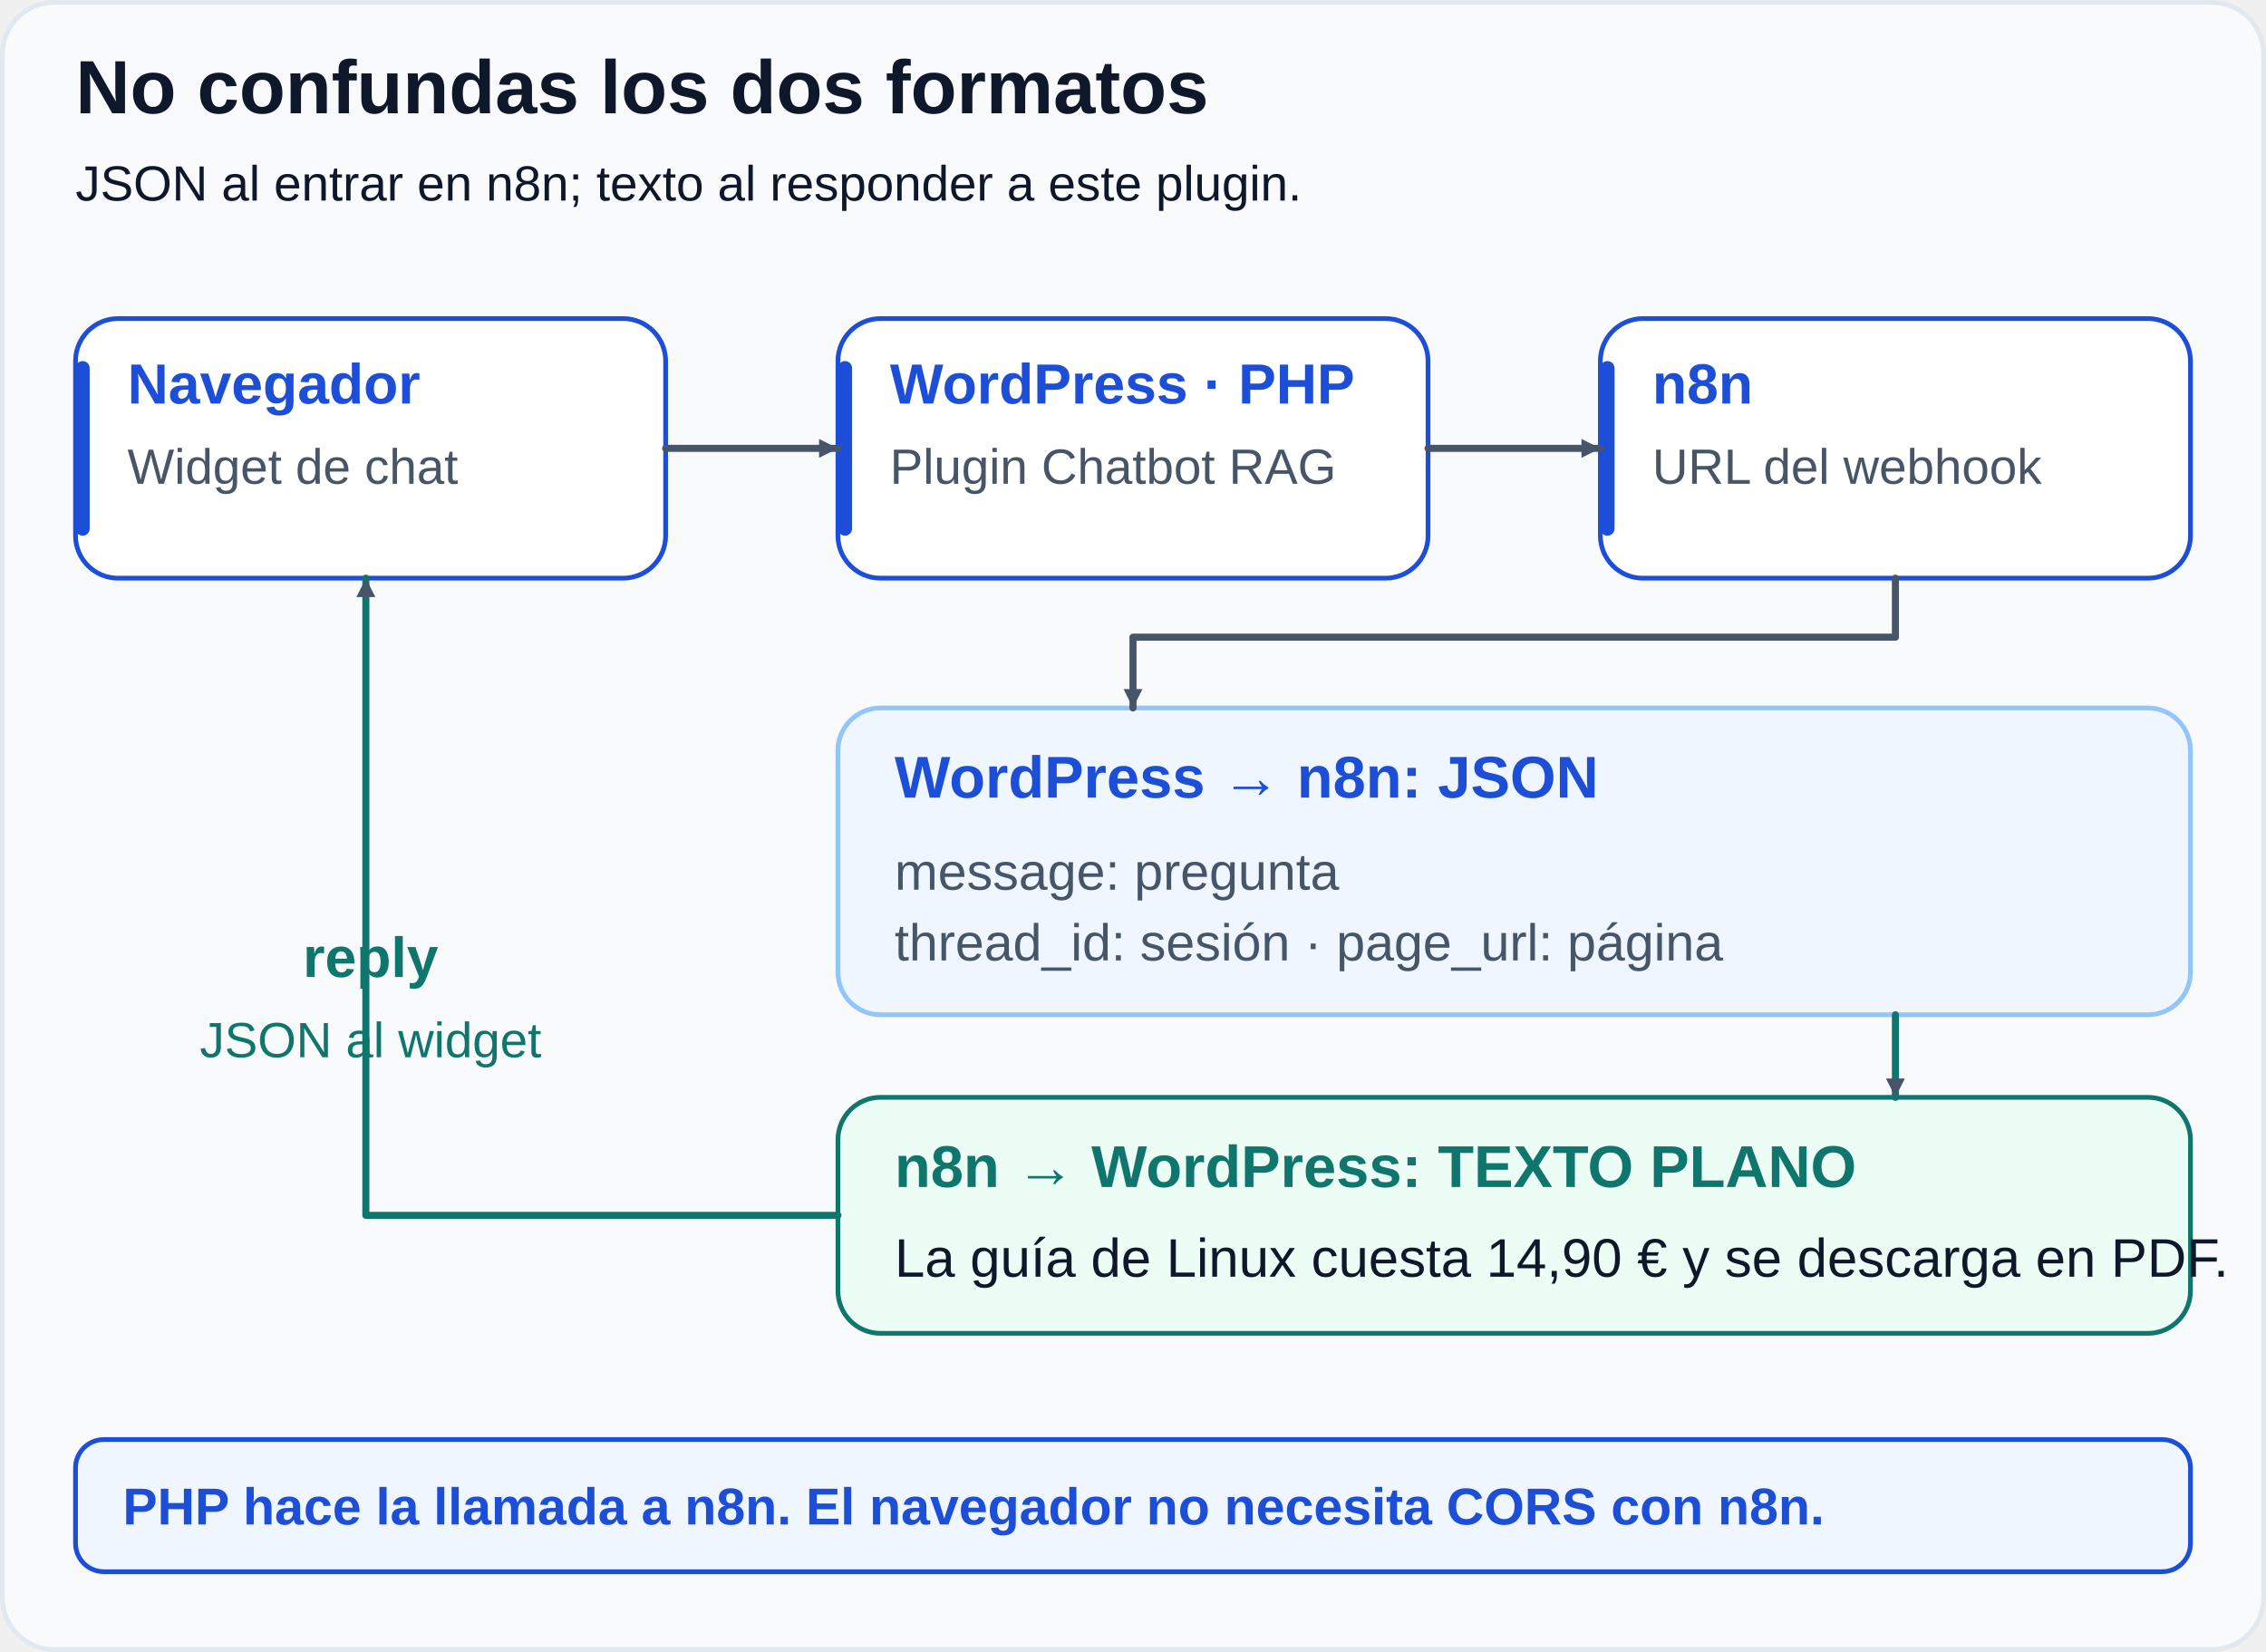
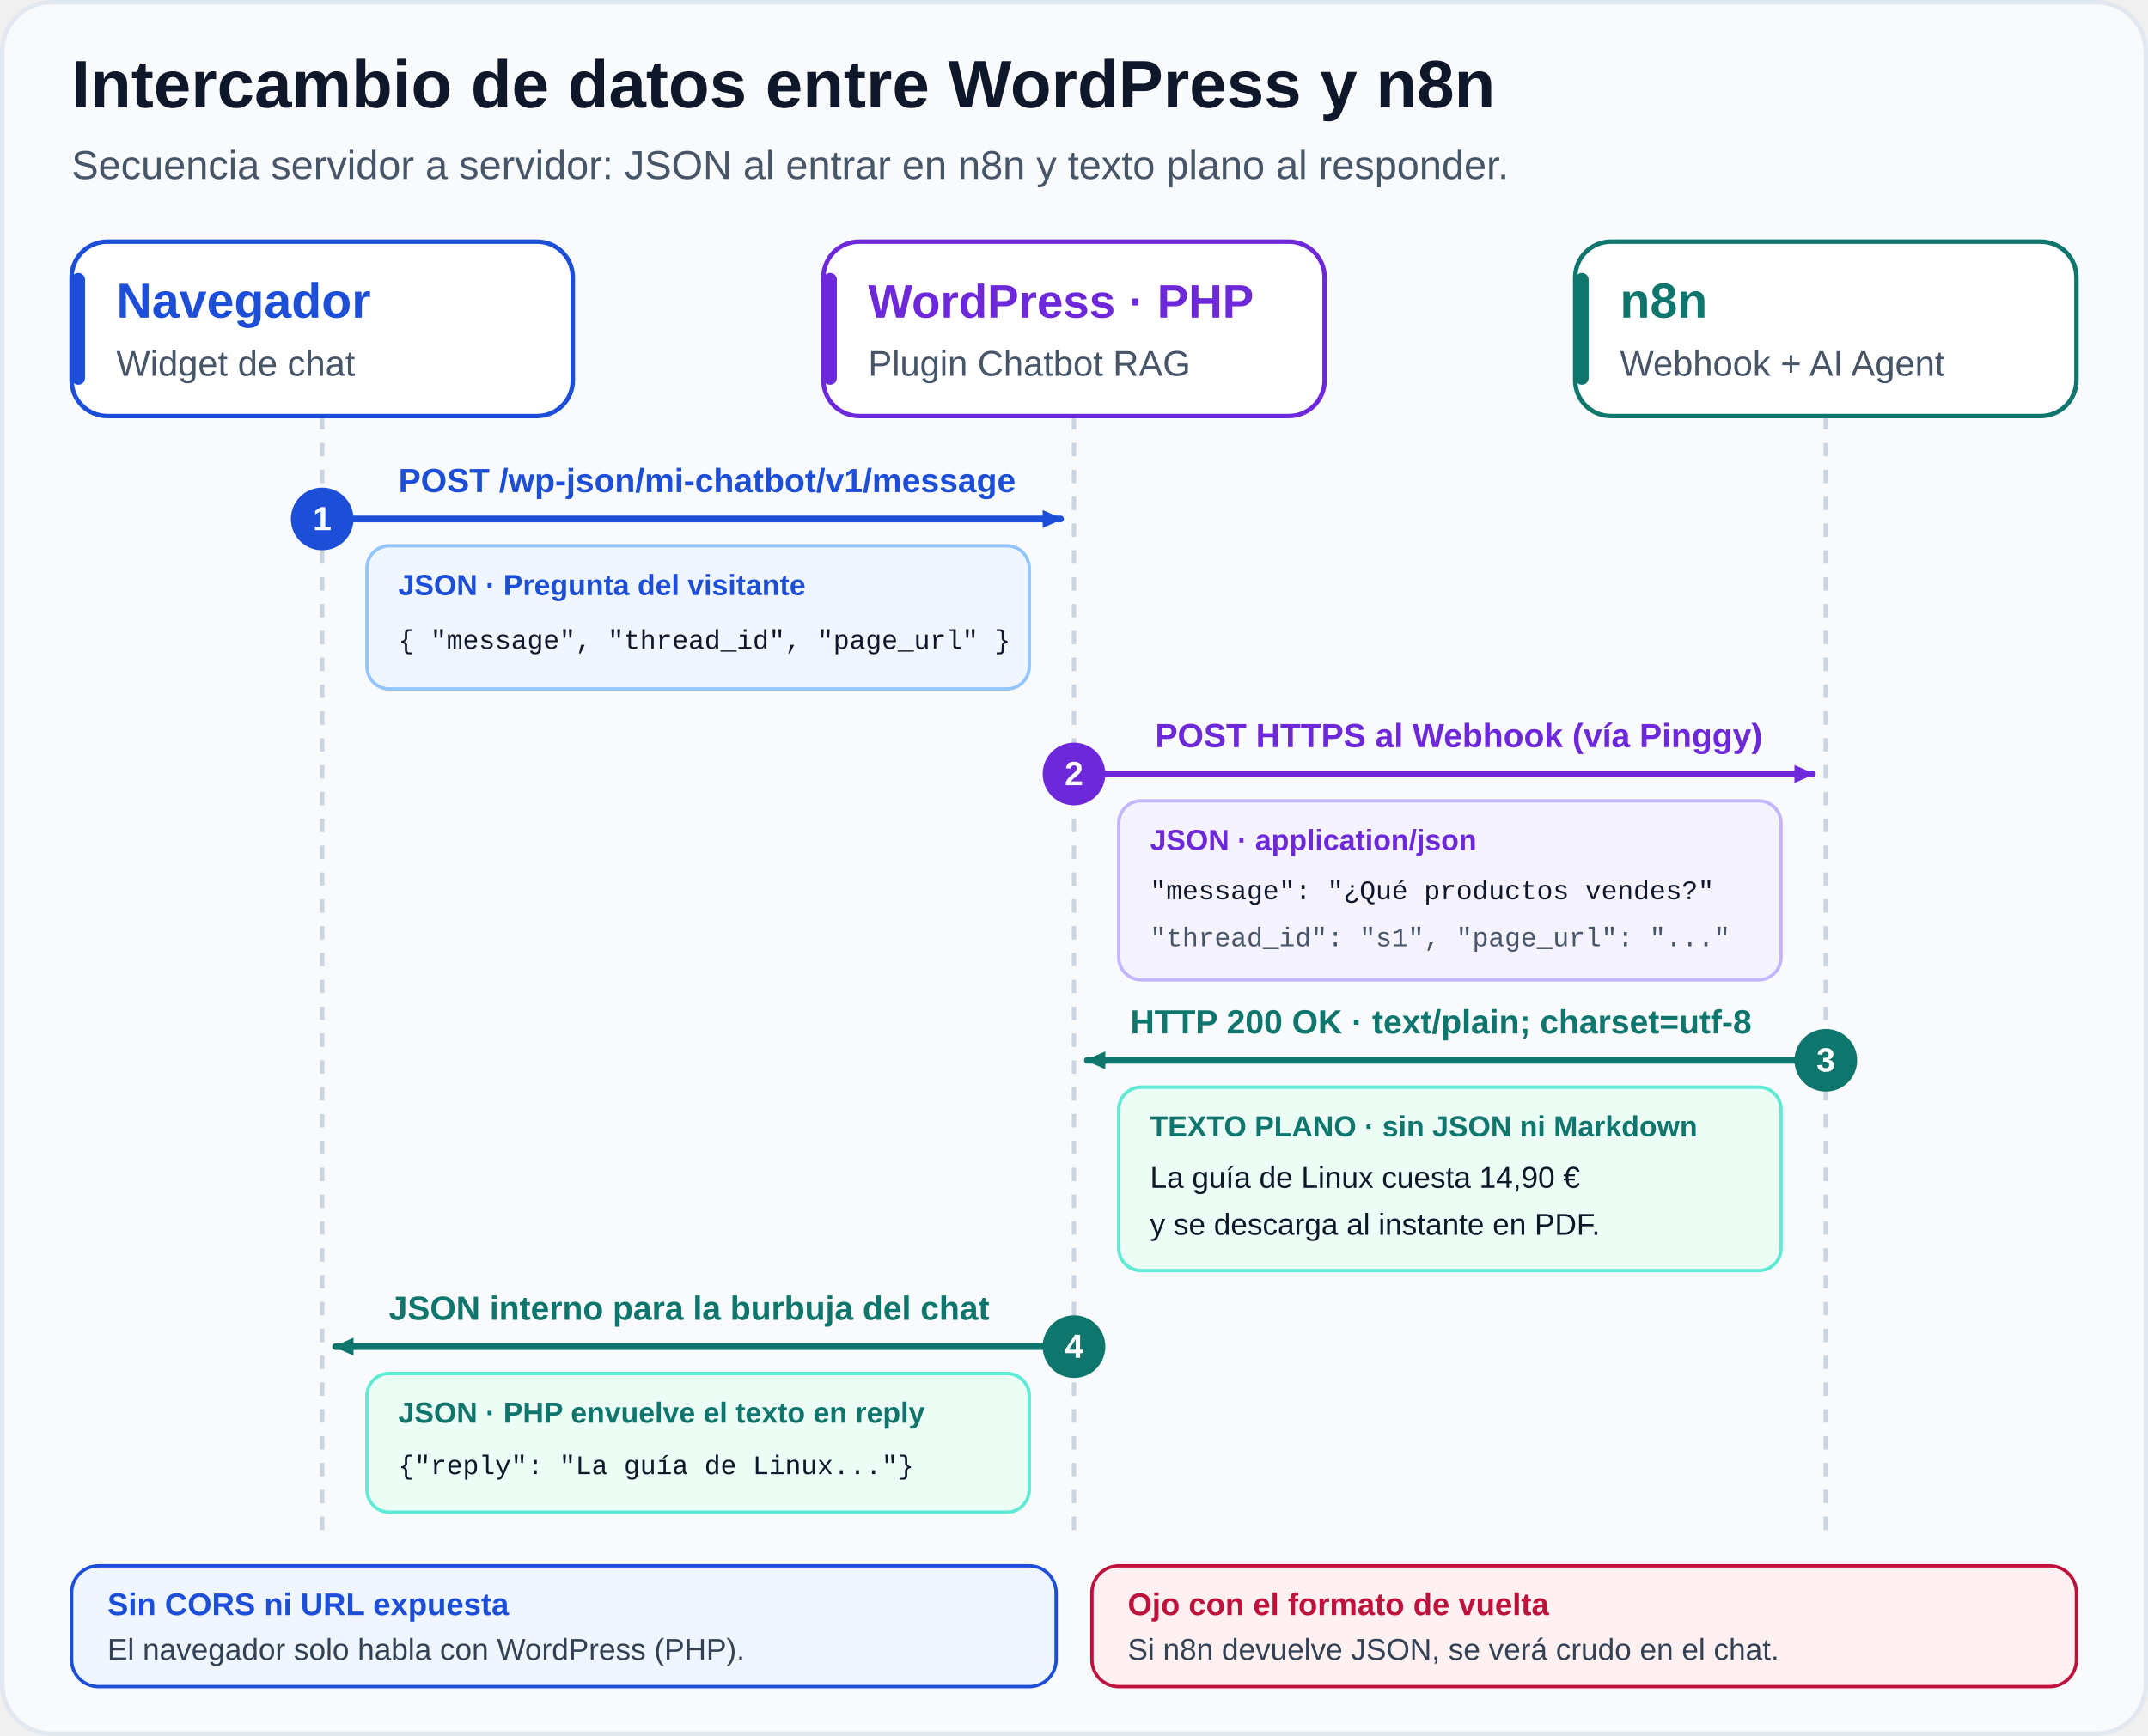
- <svg xmlns="http://www.w3.org/2000/svg" viewBox="0 0 960 700" width="960" height="700" role="img" aria-labelledby="title desc">
+ <svg xmlns="http://www.w3.org/2000/svg" viewBox="0 0 960 776" width="960" height="776" role="img" aria-labelledby="title desc">
  <defs>
-     <marker id="arrow" markerWidth="10" markerHeight="10" refX="8" refY="4" orient="auto" markerUnits="userSpaceOnUse">
-       <path d="M0,0 L8,4 L0,8 Z" fill="#475569" />
+     <marker id="arrow-blue" markerWidth="10" markerHeight="10" refX="8" refY="5" orient="auto" markerUnits="userSpaceOnUse">
+       <path d="M0,1 L9,5 L0,9 Z" fill="#1d4ed8" />
+     </marker>
+     <marker id="arrow-purple" markerWidth="10" markerHeight="10" refX="8" refY="5" orient="auto" markerUnits="userSpaceOnUse">
+       <path d="M0,1 L9,5 L0,9 Z" fill="#6d28d9" />
+     </marker>
+     <marker id="arrow-teal" markerWidth="10" markerHeight="10" refX="8" refY="5" orient="auto" markerUnits="userSpaceOnUse">
+       <path d="M0,1 L9,5 L0,9 Z" fill="#0f766e" />
    </marker>
  </defs>
-   <rect x="1" y="1" width="958" height="698" rx="22" fill="#f8fafc" stroke="#e2e8f0" stroke-width="2" />
-   <text x="32" y="48" font-family="Segoe UI, Arial, sans-serif" font-size="32" fill="#0f172a" font-weight="700" text-anchor="start">No confundas los dos formatos</text>
-   <text x="32" y="85" font-family="Segoe UI, Arial, sans-serif" font-size="21" fill="#0f172a" font-weight="400" text-anchor="start">JSON al entrar en n8n; texto al responder a este plugin.</text>
-   <rect x="32" y="135" width="250" height="110" rx="18" fill="#fff" stroke="#1d4ed8" stroke-width="2" />
-   <rect x="32" y="153" width="6" height="74" rx="3" fill="#1d4ed8" />
-   <text x="54" y="171" font-family="Segoe UI, Arial, sans-serif" font-size="24" fill="#1d4ed8" font-weight="700" text-anchor="start">Navegador</text>
-   <text x="54" y="205" font-family="Segoe UI, Arial, sans-serif" font-size="21" fill="#475569" font-weight="400" text-anchor="start">Widget de chat</text>
-   <rect x="355" y="135" width="250" height="110" rx="18" fill="#fff" stroke="#1d4ed8" stroke-width="2" />
-   <rect x="355" y="153" width="6" height="74" rx="3" fill="#1d4ed8" />
-   <text x="377" y="171" font-family="Segoe UI, Arial, sans-serif" font-size="24" fill="#1d4ed8" font-weight="700" text-anchor="start">WordPress · PHP</text>
-   <text x="377" y="205" font-family="Segoe UI, Arial, sans-serif" font-size="21" fill="#475569" font-weight="400" text-anchor="start">Plugin Chatbot RAG</text>
-   <rect x="678" y="135" width="250" height="110" rx="18" fill="#fff" stroke="#1d4ed8" stroke-width="2" />
-   <rect x="678" y="153" width="6" height="74" rx="3" fill="#1d4ed8" />
-   <text x="700" y="171" font-family="Segoe UI, Arial, sans-serif" font-size="24" fill="#1d4ed8" font-weight="700" text-anchor="start">n8n</text>
-   <text x="700" y="205" font-family="Segoe UI, Arial, sans-serif" font-size="21" fill="#475569" font-weight="400" text-anchor="start">URL del webhook</text>
-   <path d="M282 190 H355" fill="none" stroke="#475569" stroke-width="3" stroke-linejoin="round" stroke-linecap="round" marker-end="url(#arrow)" />
-   <path d="M605 190 H678" fill="none" stroke="#475569" stroke-width="3" stroke-linejoin="round" stroke-linecap="round" marker-end="url(#arrow)" />
-   <rect x="355" y="300" width="573" height="130" rx="18" fill="#eff6ff" stroke="#93c5fd" stroke-width="2" />
-   <text x="379" y="338" font-family="Segoe UI, Arial, sans-serif" font-size="25" fill="#1d4ed8" font-weight="700" text-anchor="start">WordPress → n8n: JSON</text>
-   <text x="379" y="377" font-family="Segoe UI, Arial, sans-serif" font-size="22" fill="#475569" font-weight="400" text-anchor="start">message: pregunta</text>
-   <text x="379" y="407" font-family="Segoe UI, Arial, sans-serif" font-size="22" fill="#475569" font-weight="400" text-anchor="start">thread_id: sesión   ·   page_url: página</text>
-   <rect x="355" y="465" width="573" height="100" rx="18" fill="#ecfdf5" stroke="#0f766e" stroke-width="2" />
-   <text x="379" y="503" font-family="Segoe UI, Arial, sans-serif" font-size="25" fill="#0f766e" font-weight="700" text-anchor="start">n8n → WordPress: TEXTO PLANO</text>
-   <text x="379" y="541" font-family="Segoe UI, Arial, sans-serif" font-size="23" fill="#0f172a" font-weight="400" text-anchor="start">La guía de Linux cuesta 14,90 € y se descarga en PDF.</text>
-   <path d="M803 245 V270 H480 V300" fill="none" stroke="#475569" stroke-width="3" stroke-linejoin="round" stroke-linecap="round" marker-end="url(#arrow)" />
-   <path d="M803 430 V465" fill="none" stroke="#0f766e" stroke-width="3" stroke-linejoin="round" stroke-linecap="round" marker-end="url(#arrow)" />
-   <path d="M355 515 H155 V245" fill="none" stroke="#0f766e" stroke-width="3" stroke-linejoin="round" stroke-linecap="round" marker-end="url(#arrow)" />
-   <text x="157" y="414" font-family="Segoe UI, Arial, sans-serif" font-size="24" fill="#0f766e" font-weight="700" text-anchor="middle">reply</text>
-   <text x="157" y="448" font-family="Segoe UI, Arial, sans-serif" font-size="21" fill="#0f766e" font-weight="400" text-anchor="middle">JSON al widget</text>
-   <rect x="32" y="610" width="896" height="56" rx="12" fill="#eff6ff" stroke="#1d4ed8" stroke-width="2" />
-   <text x="52" y="646" font-family="Segoe UI, Arial, sans-serif" font-size="22" fill="#1d4ed8" font-weight="700" text-anchor="start">PHP hace la llamada a n8n. El navegador no necesita CORS con n8n.</text>
+   <rect x="1" y="1" width="958" height="774" rx="22" fill="#f8fafc" stroke="#e2e8f0" stroke-width="2" />
+   <text x="32" y="48" font-family="Segoe UI, Arial, sans-serif" font-size="30" fill="#0f172a" font-weight="700">Intercambio de datos entre WordPress y n8n</text>
+   <text x="32" y="80" font-family="Segoe UI, Arial, sans-serif" font-size="18" fill="#475569" font-weight="400">Secuencia servidor a servidor: JSON al entrar en n8n y texto plano al responder.</text>
+   <line x1="144" y1="186" x2="144" y2="686" stroke="#cbd5e1" stroke-width="2" stroke-dasharray="6 6" />
+   <line x1="480" y1="186" x2="480" y2="686" stroke="#cbd5e1" stroke-width="2" stroke-dasharray="6 6" />
+   <line x1="816" y1="186" x2="816" y2="686" stroke="#cbd5e1" stroke-width="2" stroke-dasharray="6 6" />
+   <rect x="32" y="108" width="224" height="78" rx="16" fill="#ffffff" stroke="#1d4ed8" stroke-width="2" />
+   <rect x="32" y="122" width="6" height="50" rx="3" fill="#1d4ed8" />
+   <text x="52" y="142" font-family="Segoe UI, Arial, sans-serif" font-size="22" fill="#1d4ed8" font-weight="700">Navegador</text>
+   <text x="52" y="168" font-family="Segoe UI, Arial, sans-serif" font-size="16" fill="#475569" font-weight="400">Widget de chat</text>
+   <rect x="368" y="108" width="224" height="78" rx="16" fill="#ffffff" stroke="#6d28d9" stroke-width="2" />
+   <rect x="368" y="122" width="6" height="50" rx="3" fill="#6d28d9" />
+   <text x="388" y="142" font-family="Segoe UI, Arial, sans-serif" font-size="21" fill="#6d28d9" font-weight="700">WordPress · PHP</text>
+   <text x="388" y="168" font-family="Segoe UI, Arial, sans-serif" font-size="16" fill="#475569" font-weight="400">Plugin Chatbot RAG</text>
+   <rect x="704" y="108" width="224" height="78" rx="16" fill="#ffffff" stroke="#0f766e" stroke-width="2" />
+   <rect x="704" y="122" width="6" height="50" rx="3" fill="#0f766e" />
+   <text x="724" y="142" font-family="Segoe UI, Arial, sans-serif" font-size="22" fill="#0f766e" font-weight="700">n8n</text>
+   <text x="724" y="168" font-family="Segoe UI, Arial, sans-serif" font-size="16" fill="#475569" font-weight="400">Webhook + AI Agent</text>
+   <circle cx="144" cy="232" r="14" fill="#1d4ed8" />
+   <text x="144" y="237" font-family="Segoe UI, Arial, sans-serif" font-size="15" fill="#ffffff" font-weight="700" text-anchor="middle">1</text>
+   <path d="M158 232 H474" fill="none" stroke="#1d4ed8" stroke-width="3" stroke-linecap="round" marker-end="url(#arrow-blue)" />
+   <text x="316" y="220" font-family="Segoe UI, Arial, sans-serif" font-size="15" fill="#1d4ed8" font-weight="700" text-anchor="middle">POST /wp-json/mi-chatbot/v1/message</text>
+   <rect x="164" y="244" width="296" height="64" rx="10" fill="#eff6ff" stroke="#93c5fd" stroke-width="1.5" />
+   <text x="178" y="266" font-family="Segoe UI, Arial, sans-serif" font-size="13" fill="#1d4ed8" font-weight="700">JSON · Pregunta del visitante</text>
+   <text x="178" y="290" font-family="Consolas, Courier New, monospace" font-size="12" fill="#0f172a">{ "message", "thread_id", "page_url" }</text>
+   <circle cx="480" cy="346" r="14" fill="#6d28d9" />
+   <text x="480" y="351" font-family="Segoe UI, Arial, sans-serif" font-size="15" fill="#ffffff" font-weight="700" text-anchor="middle">2</text>
+   <path d="M494 346 H810" fill="none" stroke="#6d28d9" stroke-width="3" stroke-linecap="round" marker-end="url(#arrow-purple)" />
+   <text x="652" y="334" font-family="Segoe UI, Arial, sans-serif" font-size="15" fill="#6d28d9" font-weight="700" text-anchor="middle">POST HTTPS al Webhook (vía Pinggy)</text>
+   <rect x="500" y="358" width="296" height="80" rx="10" fill="#f5f3ff" stroke="#c4b5fd" stroke-width="1.5" />
+   <text x="514" y="380" font-family="Segoe UI, Arial, sans-serif" font-size="13" fill="#6d28d9" font-weight="700">JSON · application/json</text>
+   <text x="514" y="402" font-family="Consolas, Courier New, monospace" font-size="12" fill="#0f172a">"message": "¿Qué productos vendes?"</text>
+   <text x="514" y="423" font-family="Consolas, Courier New, monospace" font-size="12" fill="#475569">"thread_id": "s1", "page_url": "..."</text>
+   <circle cx="816" cy="474" r="14" fill="#0f766e" />
+   <text x="816" y="479" font-family="Segoe UI, Arial, sans-serif" font-size="15" fill="#ffffff" font-weight="700" text-anchor="middle">3</text>
+   <path d="M802 474 H486" fill="none" stroke="#0f766e" stroke-width="3" stroke-linecap="round" marker-end="url(#arrow-teal)" />
+   <text x="644" y="462" font-family="Segoe UI, Arial, sans-serif" font-size="15" fill="#0f766e" font-weight="700" text-anchor="middle">HTTP 200 OK · text/plain; charset=utf-8</text>
+   <rect x="500" y="486" width="296" height="82" rx="10" fill="#ecfdf5" stroke="#5eead4" stroke-width="1.5" />
+   <text x="514" y="508" font-family="Segoe UI, Arial, sans-serif" font-size="13" fill="#0f766e" font-weight="700">TEXTO PLANO · sin JSON ni Markdown</text>
+   <text x="514" y="531" font-family="Segoe UI, Arial, sans-serif" font-size="13.5" fill="#0f172a">La guía de Linux cuesta 14,90 €</text>
+   <text x="514" y="552" font-family="Segoe UI, Arial, sans-serif" font-size="13.5" fill="#0f172a">y se descarga al instante en PDF.</text>
+   <circle cx="480" cy="602" r="14" fill="#0f766e" />
+   <text x="480" y="607" font-family="Segoe UI, Arial, sans-serif" font-size="15" fill="#ffffff" font-weight="700" text-anchor="middle">4</text>
+   <path d="M466 602 H150" fill="none" stroke="#0f766e" stroke-width="3" stroke-linecap="round" marker-end="url(#arrow-teal)" />
+   <text x="308" y="590" font-family="Segoe UI, Arial, sans-serif" font-size="15" fill="#0f766e" font-weight="700" text-anchor="middle">JSON interno para la burbuja del chat</text>
+   <rect x="164" y="614" width="296" height="62" rx="10" fill="#ecfdf5" stroke="#5eead4" stroke-width="1.5" />
+   <text x="178" y="636" font-family="Segoe UI, Arial, sans-serif" font-size="13" fill="#0f766e" font-weight="700">JSON · PHP envuelve el texto en reply</text>
+   <text x="178" y="659" font-family="Consolas, Courier New, monospace" font-size="12" fill="#0f172a">{"reply": "La guía de Linux..."}</text>
+   <rect x="32" y="700" width="440" height="54" rx="12" fill="#eff6ff" stroke="#1d4ed8" stroke-width="1.5" />
+   <text x="48" y="722" font-family="Segoe UI, Arial, sans-serif" font-size="14" fill="#1d4ed8" font-weight="700">Sin CORS ni URL expuesta</text>
+   <text x="48" y="742" font-family="Segoe UI, Arial, sans-serif" font-size="13.5" fill="#334155">El navegador solo habla con WordPress (PHP).</text>
+   <rect x="488" y="700" width="440" height="54" rx="12" fill="#fff1f2" stroke="#be123c" stroke-width="1.5" />
+   <text x="504" y="722" font-family="Segoe UI, Arial, sans-serif" font-size="14" fill="#be123c" font-weight="700">Ojo con el formato de vuelta</text>
+   <text x="504" y="742" font-family="Segoe UI, Arial, sans-serif" font-size="13.5" fill="#334155">Si n8n devuelve JSON, se verá crudo en el chat.</text>
</svg>
